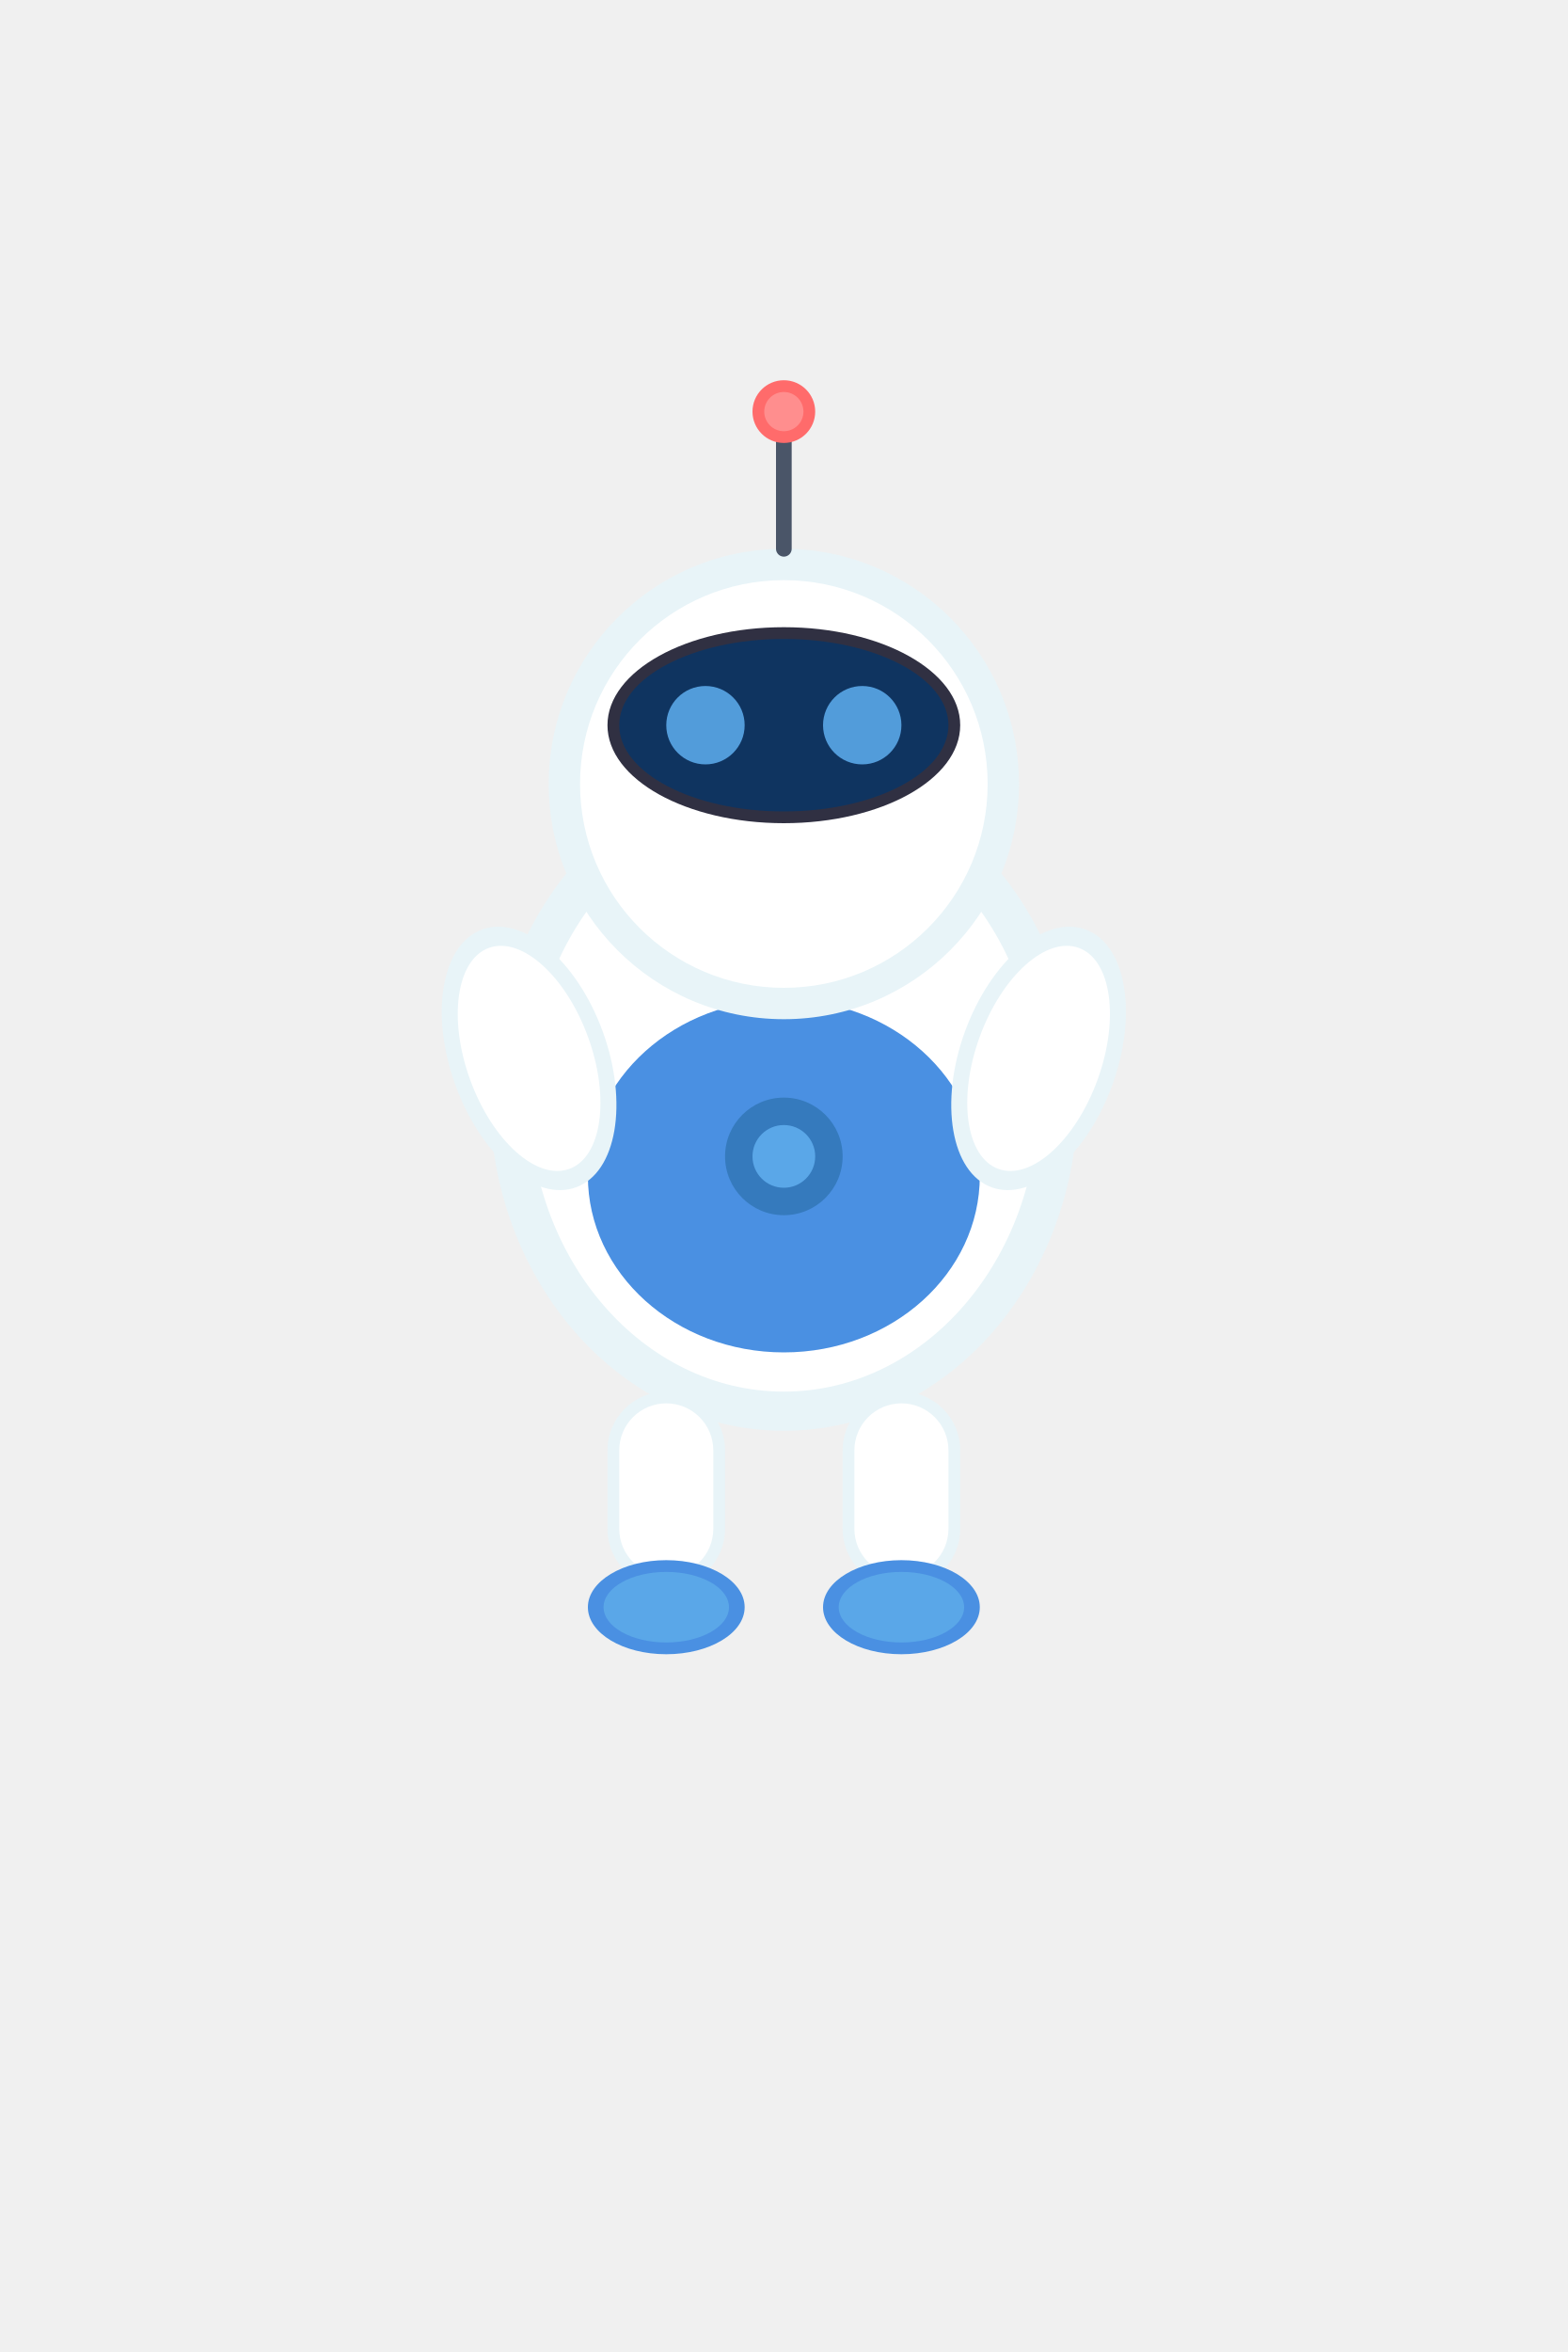
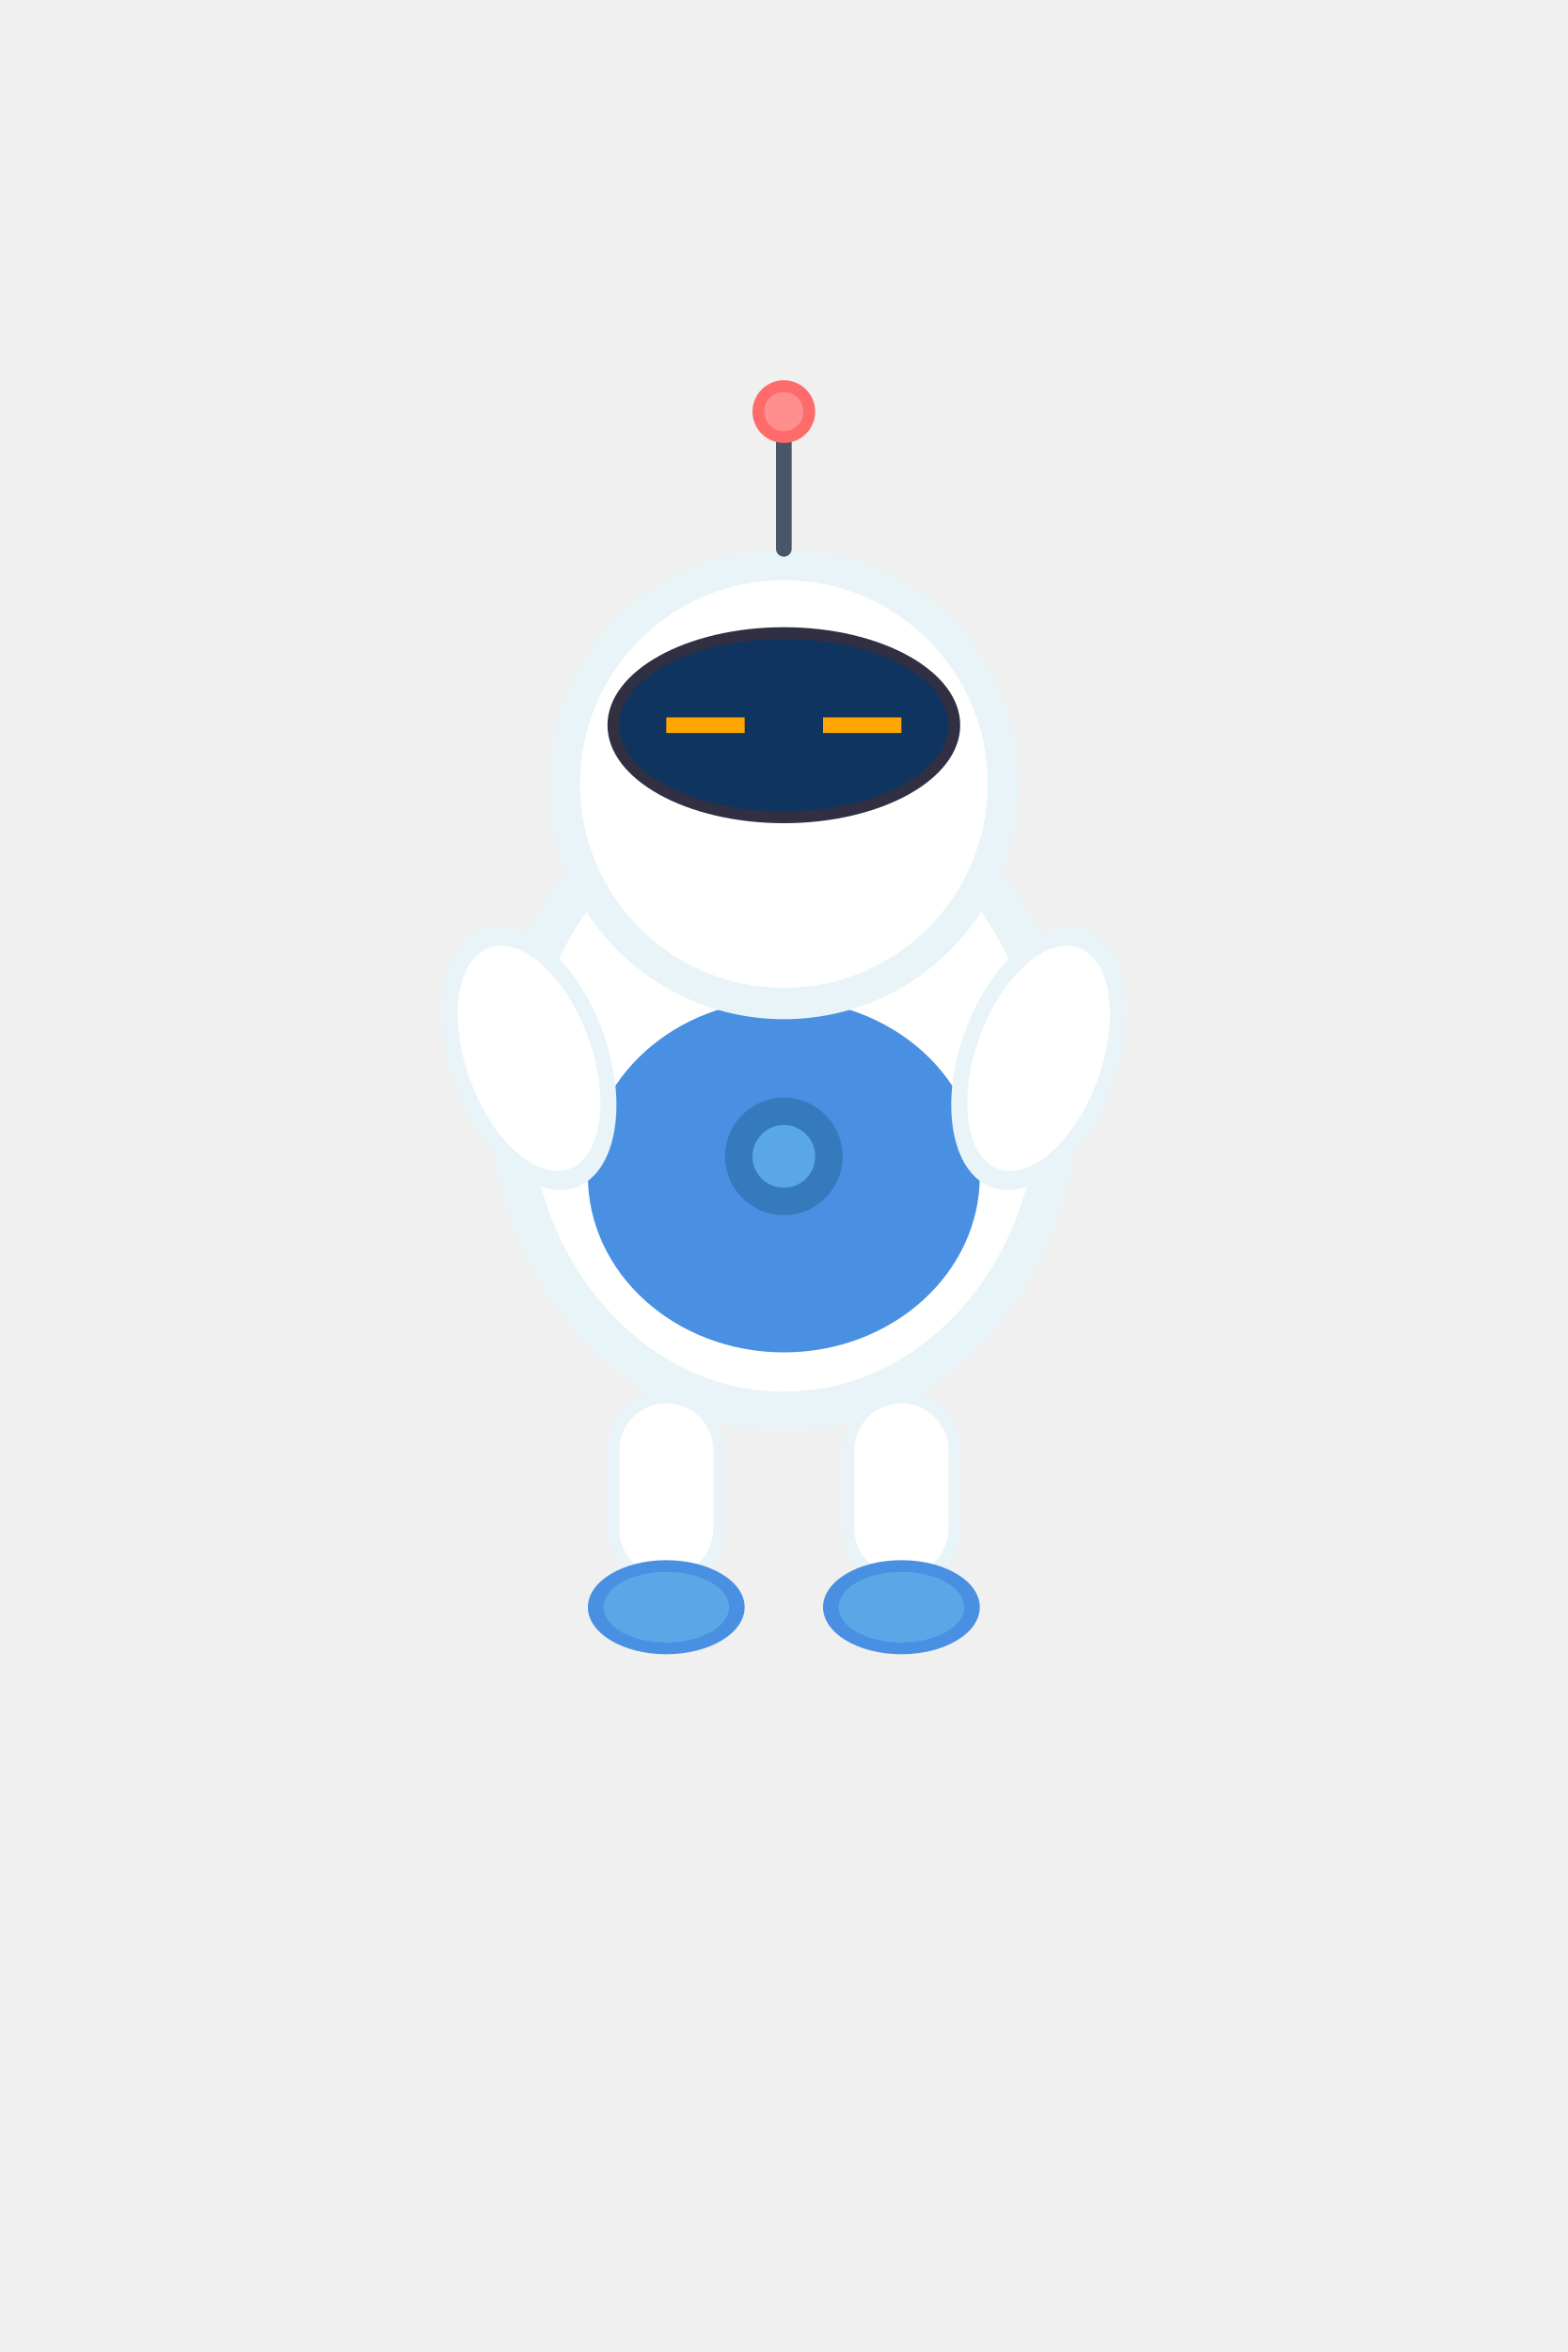
<svg xmlns="http://www.w3.org/2000/svg" viewBox="0 0 400 600" width="400" height="600">
  <ellipse cx="200" cy="280" rx="75" ry="85" fill="#E8F4F8" />
  <ellipse cx="200" cy="280" rx="65" ry="75" fill="#FFFFFF" />
  <ellipse cx="200" cy="300" rx="50" ry="45" fill="#4A90E2" />
  <circle cx="200" cy="295" r="15" fill="#357ABD" />
  <circle cx="200" cy="295" r="8" fill="#5AA7E8" />
  <g id="left-arm">
    <ellipse cx="135" cy="270" rx="20" ry="35" fill="#E8F4F8" transform="rotate(-20 135 270)" />
    <ellipse cx="135" cy="270" rx="16" ry="30" fill="#FFFFFF" transform="rotate(-20 135 270)" />
  </g>
  <g id="right-arm">
    <ellipse cx="265" cy="270" rx="20" ry="35" fill="#E8F4F8" transform="rotate(20 265 270)" />
    <ellipse cx="265" cy="270" rx="16" ry="30" fill="#FFFFFF" transform="rotate(20 265 270)" />
  </g>
  <circle cx="200" cy="200" r="60" fill="#E8F4F8" />
  <circle cx="200" cy="200" r="52" fill="#FFFFFF" />
  <ellipse cx="200" cy="185" rx="45" ry="25" fill="#1a1a2e" opacity="0.9" />
  <ellipse cx="200" cy="185" rx="42" ry="22" fill="#0f3460" />
-   <circle cx="180" cy="185" r="10" fill="#5AA7E8" opacity="0.9" />
-   <circle cx="220" cy="185" r="10" fill="#5AA7E8" opacity="0.9" />
+   <line x1="170" y1="185" x2="190" y2="185" stroke="#FFA500" stroke-width="4" />
+   <line x1="210" y1="185" x2="230" y2="185" stroke="#FFA500" stroke-width="4" />
  <line x1="200" y1="140" x2="200" y2="110" stroke="#4A5568" stroke-width="4" stroke-linecap="round" />
  <circle cx="200" cy="105" r="8" fill="#FF6B6B" />
  <circle cx="200" cy="105" r="5" fill="#FF8E8E" />
  <g id="left-leg">
    <rect x="155" y="355" width="30" height="50" rx="15" fill="#E8F4F8" />
    <rect x="158" y="358" width="24" height="44" rx="12" fill="#FFFFFF" />
    <ellipse cx="170" cy="410" rx="20" ry="12" fill="#4A90E2" />
    <ellipse cx="170" cy="410" rx="16" ry="9" fill="#5AA7E8" />
  </g>
  <g id="right-leg">
    <rect x="215" y="355" width="30" height="50" rx="15" fill="#E8F4F8" />
    <rect x="218" y="358" width="24" height="44" rx="12" fill="#FFFFFF" />
    <ellipse cx="230" cy="410" rx="20" ry="12" fill="#4A90E2" />
    <ellipse cx="230" cy="410" rx="16" ry="9" fill="#5AA7E8" />
  </g>
</svg>
